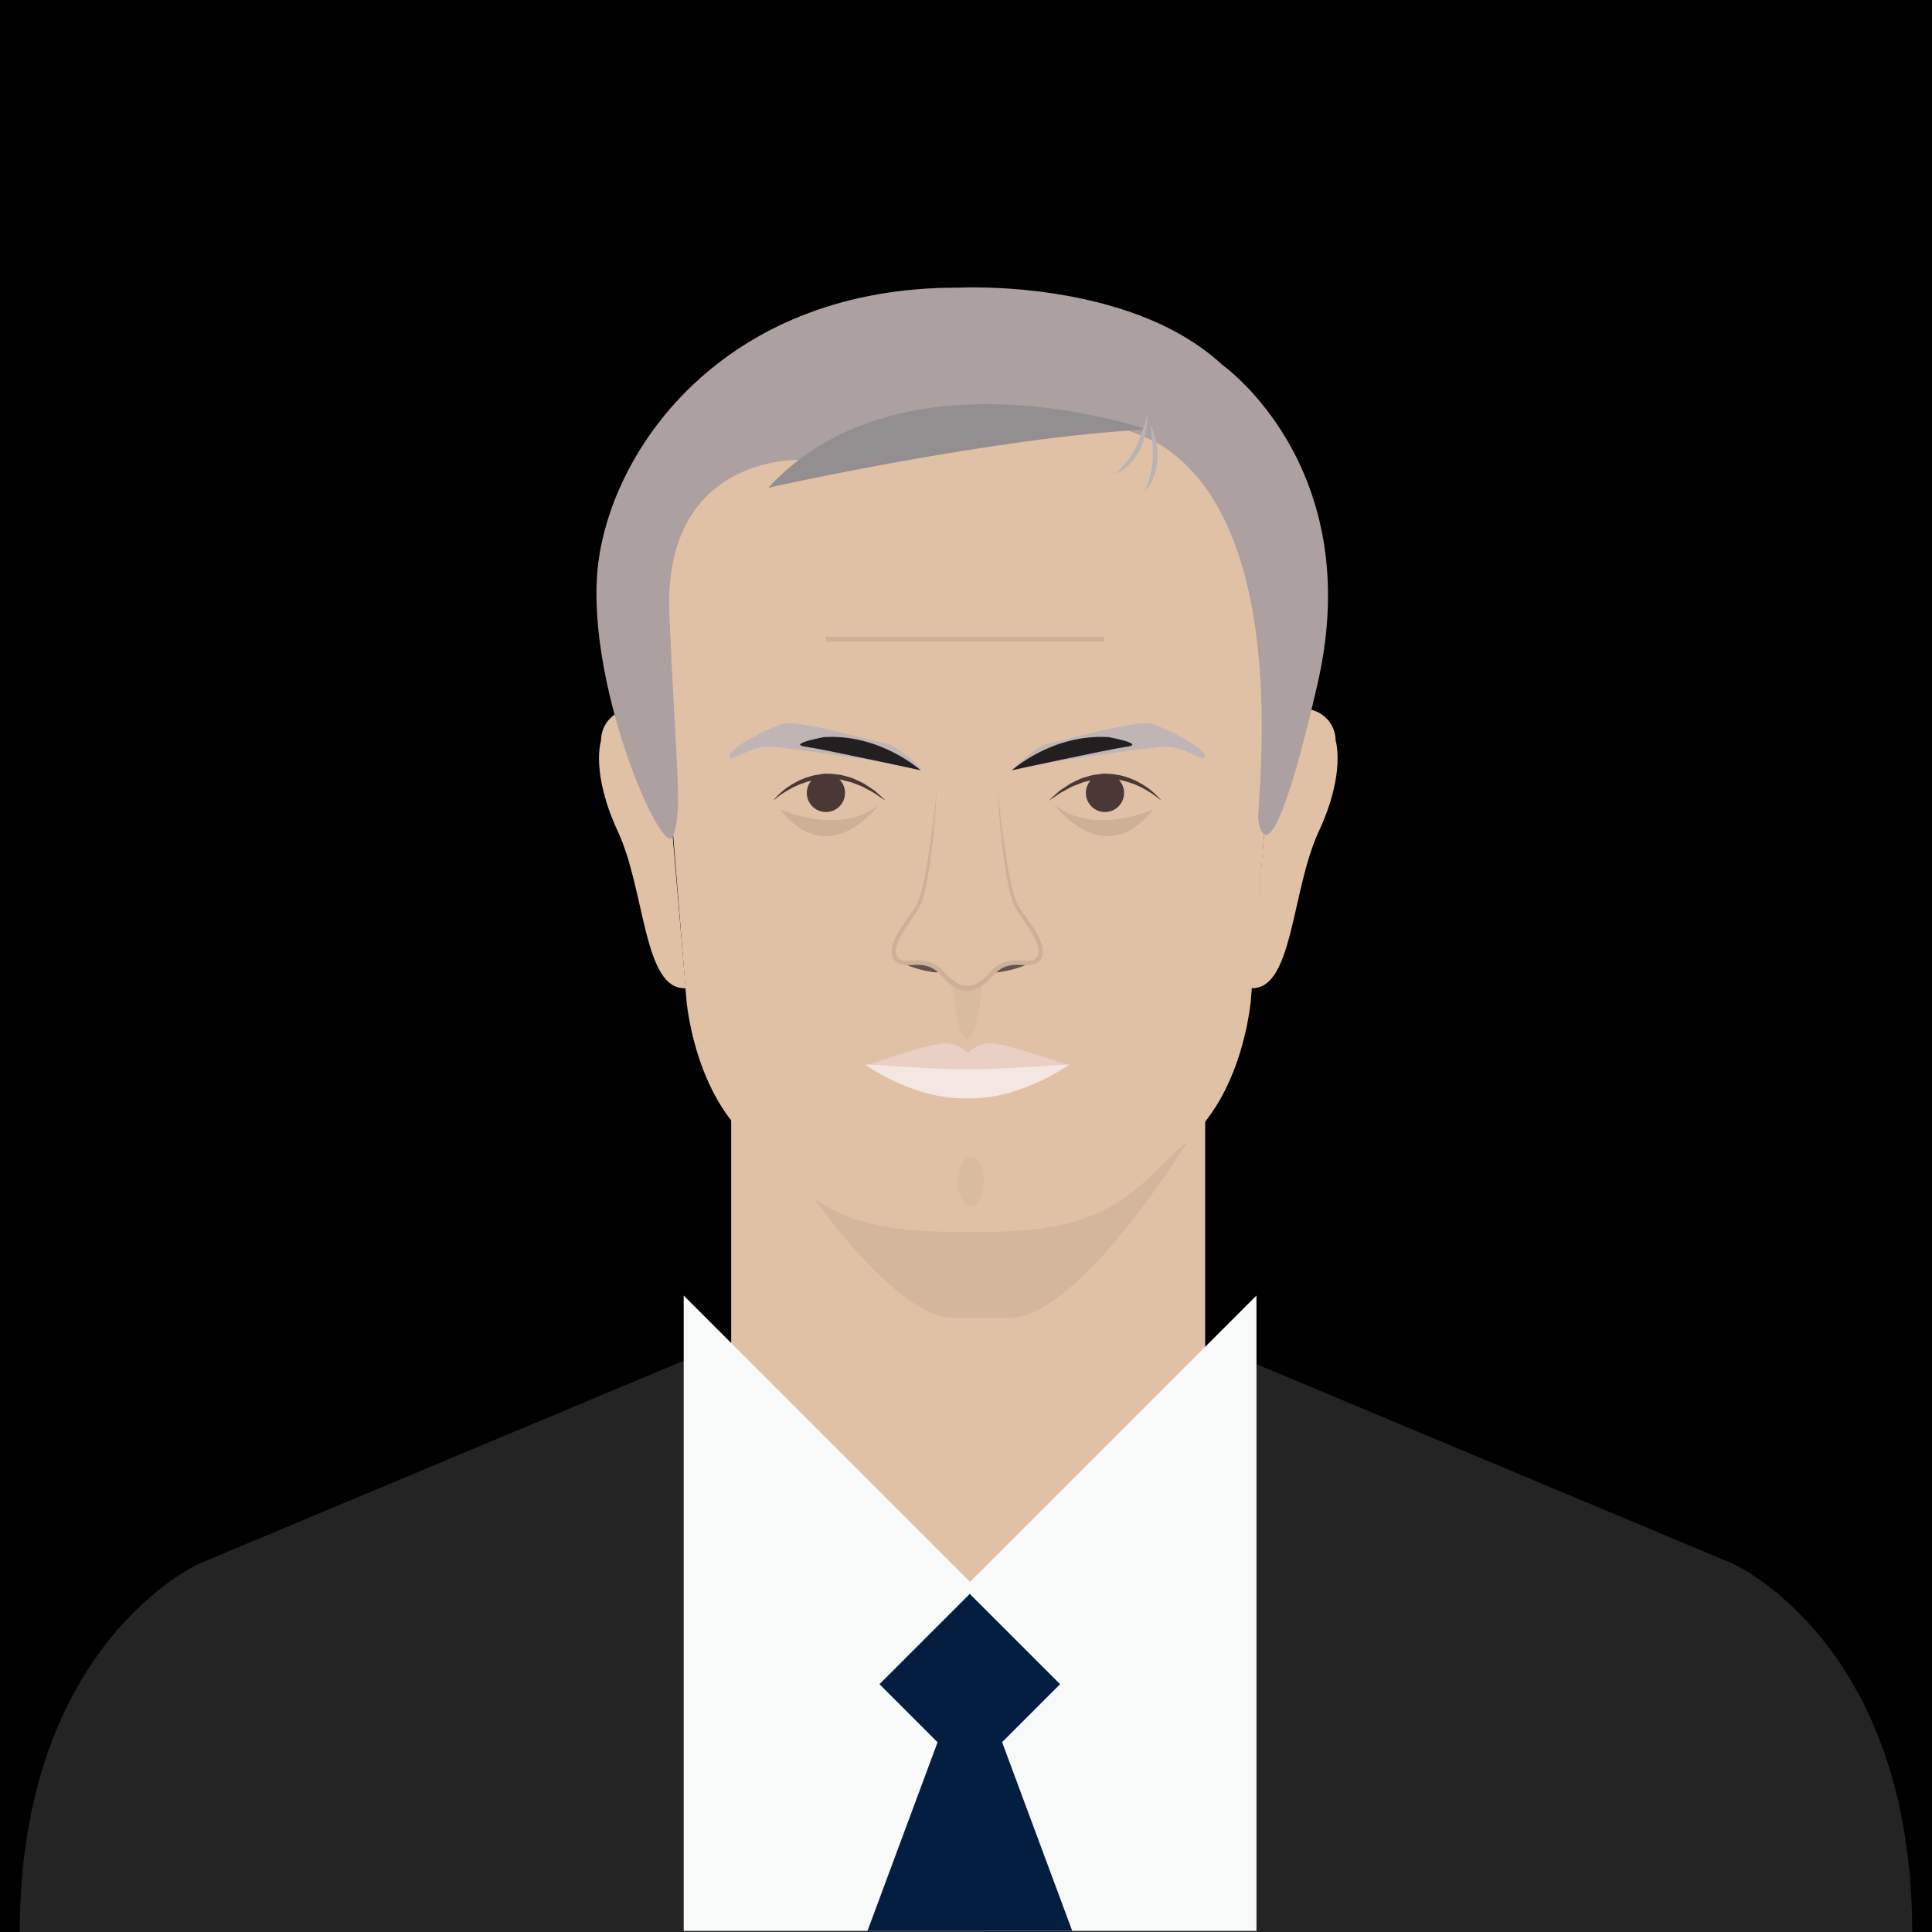
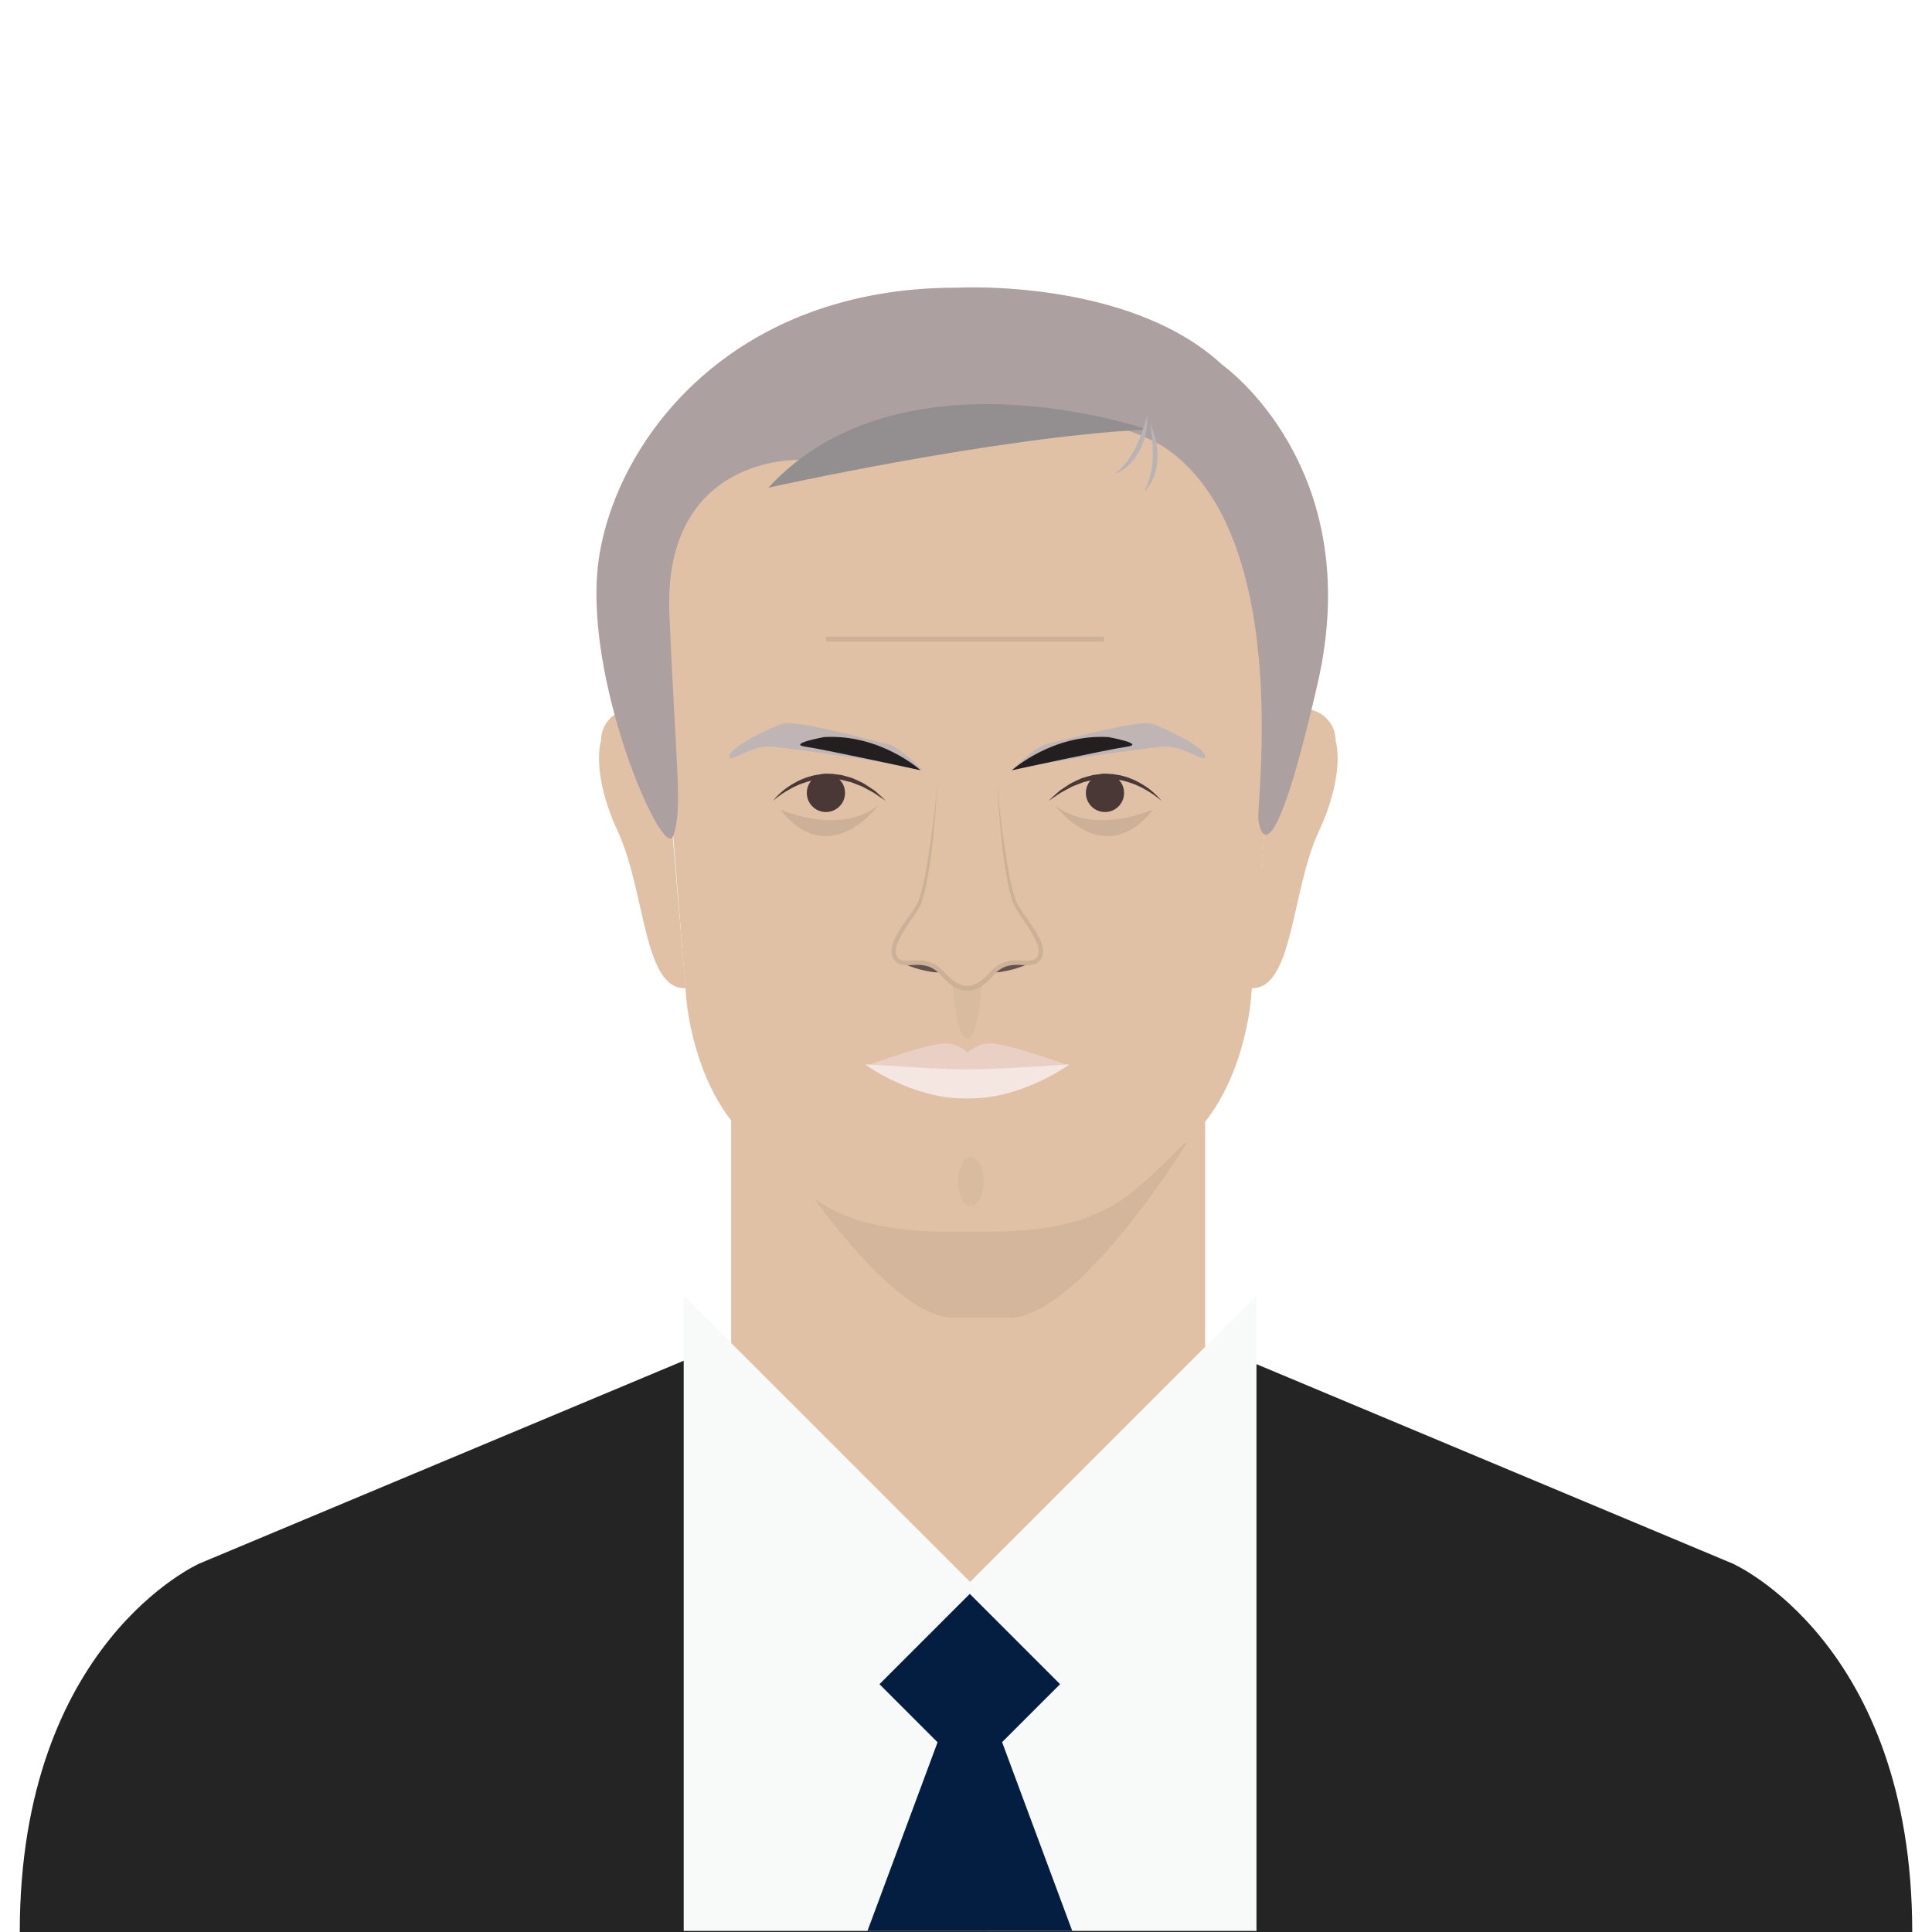
<svg xmlns="http://www.w3.org/2000/svg" version="1.1" id="Layer_1" x="0px" y="0px" width="396.85px" height="396.851px" viewBox="0 0 396.85 396.851" enable-background="new 0 0 396.85 396.851" xml:space="preserve">
  <defs>
    <clipPath id="circle-clip">
      <circle stroke="#000000" stroke-miterlimit="10" cx="200" cy="200" r="175" />
    </clipPath>
  </defs>
  <g>
-     <rect width="400" height="400" class="player-bg" />
+     <rect width="400" height="400" class="player-bg" fill="rgba(0,0,0,0)" />
    <g>
      <path fill="#242424" d="M198.334,326.049c52.613,0,52.119-49.037,52.119-49.037l105.408,44.142c0,0,36.928,16.228,36.928,75.697    H4.061c0-59.47,36.928-75.697,36.928-75.697l105.406-44.142c0,0-0.494,49.037,52.119,49.037" />
    </g>
    <g>
      <rect x="150.19" y="225.618" fill="#E0C1A6" width="97.364" height="121.98" />
    </g>
    <g>
      <path fill="#D4B69D" d="M243.783,234.747c0,0-22.027,35.944-36.521,35.944h-11.305c-14.494,0-36.523-35.944-36.523-35.944H243.783    z" />
    </g>
    <g>
      <path fill="#E0C1A6" d="M260.436,162.032l-3.477,43.15c0,0-1.305,18.261-12.609,28.696s-15.861,19.131-41.627,19.131h-7.506    c-25.766,0-30.322-8.695-41.627-19.131s-12.609-28.696-12.609-28.696l-3.479-43.15l-8.084-49.026l28.406-34.783l64.932-3.479    l37.68,25.436l5.424,38.335L260.436,162.032" />
    </g>
    <g>
      <path fill="#E0C1A6" d="M261.307,152.137c0-3.602,2.918-6.521,6.521-6.521c3.602,0,6.521,2.92,6.521,6.521    c0,0,2.174,6.522-3.479,18.697c-5.652,12.174-5.217,32.58-13.912,32.146" />
    </g>
    <g>
      <path fill="#E0C1A6" d="M136.496,152.137c0-3.602-2.92-6.521-6.521-6.521c-3.604,0-6.521,2.92-6.521,6.521    c0,0-2.176,6.522,3.477,18.697c5.652,12.174,5.219,32.58,13.914,32.146" />
    </g>
    <g>
      <path fill="#ACA0A0" d="M164.055,94.494c0,0-27.961-1.055-26.553,31.773c1.41,32.826,2.76,39.779,0.779,45.434    c-1.979,5.654-18.936-32.825-15.24-57.174c3.68-24.246,27.176-55.555,73.697-55.437c0,0,35.219-1.956,54.35,15.87    c0,0,29.783,20.87,19.566,65.438c-10.244,44.68-12.174,28.044-12.174,28.044c-0.576-2.24,7.379-58.046-18.914-76.307    c0,0-6.305-4.349-15.652-5.435C214.564,85.613,164.055,94.494,164.055,94.494z" />
    </g>
    <g>
      <path fill="#938F90" d="M235.652,88.223c0,0-50.652-17.609-77.828,11.957C157.824,100.18,204.564,89.744,235.652,88.223z" />
    </g>
    <g>
      <path fill="#D9BBA0" d="M195.434,199.676c0,0,0.727,13.623,3.262,13.623s3.221-13.623,3.221-13.623H195.434z" />
    </g>
    <g>
      <path fill="#E0C1A6" d="M160.031,166.234c0,0,9.174,7.371,20.805,0.981C180.836,167.216,168.059,182.289,160.031,166.234z" />
    </g>
    <g>
      <path fill="#E0C1A6" d="M236.49,166.234c0,0-9.174,7.371-20.805,0.981C215.686,167.216,228.463,182.289,236.49,166.234z" />
    </g>
    <g>
      <path fill="#E0C1A6" d="M191.305,160.615c0,0,4.418-12.535,4.129-18.332" />
    </g>
    <g>
      <path fill="#E0C1A6" d="M205.012,160.615c0,0-4.418-12.535-4.129-18.332" />
    </g>
    <g>
      <path fill="#F4E6E1" d="M177.695,218.661c0,0,9.566,6.957,20.219,6.957h1.521c10.652,0,20.219-6.957,20.219-6.957" />
    </g>
    <g>
      <path fill="#E9CFC4" d="M199.002,216.487c0,0-1.74-2.174-5.002-2.174c-3.26,0-15.434,4.348-15.434,4.348    c20.365,1.315,20.068,1.315,40.436,0c0,0-12.174-4.348-15.436-4.348s-5,2.174-5,2.174" />
    </g>
    <g>
      <path fill="#B9B3B4" d="M235.652,85.179c0,0,0.111,0.914-0.049,2.278c-0.084,0.679-0.211,1.474-0.451,2.301    c-0.217,0.835-0.561,1.694-0.951,2.533c-0.229,0.403-0.422,0.825-0.682,1.203c-0.248,0.385-0.496,0.76-0.785,1.088    c-0.275,0.339-0.545,0.662-0.848,0.925c-0.297,0.27-0.555,0.543-0.852,0.73c-0.281,0.204-0.545,0.381-0.777,0.535    c-0.246,0.138-0.471,0.236-0.65,0.324c-0.363,0.163-0.57,0.257-0.57,0.257s0.168-0.154,0.461-0.423    c0.146-0.128,0.324-0.284,0.527-0.463c0.186-0.2,0.393-0.424,0.625-0.656c0.24-0.222,0.438-0.527,0.684-0.808    c0.25-0.277,0.457-0.618,0.695-0.947c0.25-0.32,0.434-0.705,0.664-1.062c0.234-0.357,0.404-0.764,0.611-1.145    c0.193-0.391,0.375-0.788,0.545-1.183c0.146-0.405,0.34-0.786,0.467-1.179c0.297-0.771,0.521-1.511,0.727-2.147    C235.43,86.063,235.652,85.179,235.652,85.179z" />
    </g>
    <g>
      <path fill="#B9B3B4" d="M236.281,87.193c0,0,0.463,0.796,0.855,2.111c0.193,0.656,0.391,1.438,0.498,2.292    c0.131,0.853,0.156,1.777,0.129,2.702c-0.051,0.461-0.061,0.924-0.15,1.374c-0.076,0.452-0.154,0.894-0.289,1.311    c-0.119,0.42-0.238,0.823-0.414,1.185c-0.164,0.365-0.293,0.718-0.492,1.008c-0.178,0.299-0.35,0.565-0.502,0.799    c-0.17,0.224-0.34,0.403-0.469,0.555c-0.27,0.294-0.422,0.462-0.422,0.462s0.092-0.208,0.256-0.571    c0.084-0.176,0.186-0.389,0.301-0.634c0.092-0.257,0.193-0.544,0.312-0.85c0.135-0.299,0.195-0.657,0.311-1.012    c0.119-0.354,0.174-0.748,0.262-1.146c0.104-0.393,0.119-0.818,0.191-1.238c0.074-0.421,0.066-0.86,0.107-1.293    c0.021-0.435,0.031-0.871,0.031-1.302c-0.025-0.43,0.002-0.856-0.037-1.267c-0.033-0.824-0.119-1.594-0.182-2.26    C236.426,88.095,236.281,87.193,236.281,87.193z" />
    </g>
    <g>
      <path fill="none" stroke="#BBB8B9" stroke-miterlimit="10" d="M191.898,160.615" />
    </g>
    <g>
      <path fill="#645251" d="M185.361,197.789c0,0,2.32,1.307,6.232,1.887c3.914,0.58,0-3.479,0-3.479L185.361,197.789z" />
    </g>
    <g>
      <path fill="#645251" d="M211.596,197.789c0,0-2.318,1.307-6.232,1.887s0-3.479,0-3.479L211.596,197.789z" />
    </g>
    <g>
      <path fill="#E0C1A6" d="M204.854,161.485c0,0,1.521,21.088,4.131,25.001s6.088,8.044,4.348,10.436    c-1.738,2.391-5.928-1.297-9.783,3.261c-2.371,2.804-4.348,2.804-4.348,2.804h-1.053c0,0-1.977,0-4.348-2.804    c-3.855-4.558-8.045-0.87-9.783-3.261c-1.738-2.392,1.738-6.522,4.348-10.436s4.131-25.001,4.131-25.001" />
    </g>
    <g>
      <path fill="#E0C1A6" d="M183.881,235.254c0,0,0.412-0.309,1.178-0.798c0.775-0.469,1.889-1.138,3.301-1.802    c0.709-0.324,1.496-0.634,2.32-0.984c0.84-0.312,1.744-0.594,2.68-0.887c0.953-0.232,1.953-0.43,2.965-0.634    c1.045-0.102,2.051-0.167,3.17-0.247c1.029,0.082,2.057,0.144,3.07,0.243c1.023,0.202,2.039,0.402,2.996,0.636    c0.936,0.294,1.842,0.574,2.68,0.887c0.826,0.352,1.613,0.661,2.32,0.985c0.701,0.343,1.34,0.663,1.893,0.971    c0.543,0.321,1.018,0.601,1.408,0.831c0.766,0.489,1.18,0.799,1.18,0.799s-0.463-0.234-1.273-0.628    c-0.41-0.185-0.908-0.41-1.479-0.668c-0.58-0.234-1.234-0.498-1.947-0.786c-0.719-0.273-1.512-0.525-2.34-0.814    c-0.84-0.251-1.742-0.455-2.658-0.722c-0.924-0.199-1.883-0.329-2.85-0.527c-1.004-0.088-2.041-0.137-3.068-0.21    c-0.994,0.069-1.988,0.139-2.967,0.206c-0.979,0.195-1.953,0.33-2.883,0.529c-0.914,0.268-1.818,0.47-2.658,0.722    c-0.826,0.289-1.621,0.542-2.338,0.814c-0.715,0.289-1.369,0.553-1.947,0.787c-0.572,0.258-1.07,0.483-1.48,0.668    C184.344,235.018,183.881,235.254,183.881,235.254z" />
    </g>
    <g>
      <path fill="#E0C1A6" d="M177.695,197.965c0,0-0.186,0.262-0.492,0.728c-0.311,0.462-0.727,1.142-1.191,1.967    c-0.471,0.823-0.982,1.801-1.48,2.867c-0.492,1.069-0.99,2.223-1.393,3.409c-0.236,0.582-0.393,1.189-0.584,1.776    c-0.188,0.588-0.322,1.181-0.479,1.748c-0.156,0.568-0.244,1.132-0.369,1.659s-0.191,1.035-0.27,1.503    c-0.064,0.469-0.17,0.896-0.207,1.281c-0.045,0.385-0.082,0.721-0.113,0.997c-0.064,0.555-0.117,0.875-0.117,0.875    s-0.037-0.317-0.076-0.878c-0.02-0.281-0.041-0.622-0.066-1.014c-0.033-0.393-0.004-0.834,0.008-1.317    c0.016-0.484,0.02-1.012,0.104-1.561c0.078-0.549,0.109-1.14,0.246-1.73s0.219-1.218,0.41-1.826    c0.188-0.609,0.338-1.243,0.572-1.848c0.436-1.221,0.965-2.408,1.549-3.472c0.275-0.54,0.602-1.03,0.889-1.505    c0.311-0.461,0.598-0.9,0.898-1.28c0.572-0.781,1.139-1.362,1.52-1.774C177.445,198.167,177.695,197.965,177.695,197.965z" />
    </g>
    <g>
      <path fill="#E0C1A6" d="M218.826,197.965c0,0,0.25,0.202,0.645,0.605c0.379,0.412,0.945,0.993,1.518,1.774    c0.301,0.38,0.588,0.819,0.898,1.28c0.287,0.475,0.613,0.965,0.889,1.505c0.584,1.063,1.113,2.251,1.549,3.472    c0.236,0.604,0.385,1.238,0.572,1.848c0.191,0.608,0.273,1.235,0.41,1.826s0.17,1.182,0.246,1.73    c0.084,0.549,0.088,1.076,0.104,1.561c0.014,0.483,0.041,0.925,0.008,1.317c-0.025,0.392-0.047,0.732-0.064,1.014    c-0.041,0.561-0.078,0.878-0.078,0.878s-0.051-0.32-0.117-0.875c-0.031-0.276-0.068-0.612-0.111-0.997    c-0.039-0.385-0.145-0.812-0.207-1.281c-0.078-0.468-0.146-0.976-0.271-1.503s-0.211-1.091-0.369-1.659    c-0.156-0.567-0.291-1.16-0.477-1.748c-0.193-0.587-0.35-1.194-0.586-1.776c-0.402-1.187-0.898-2.34-1.391-3.409    c-0.5-1.066-1.01-2.044-1.482-2.867c-0.465-0.825-0.879-1.505-1.189-1.967C219.012,198.227,218.826,197.965,218.826,197.965z" />
    </g>
    <g>
      <ellipse fill="#D9BBA0" cx="199.427" cy="242.703" rx="2.657" ry="5.054" />
    </g>
    <g>
      <path fill="#CCB097" d="M204.854,161.485c0,0,0.18,1.677,0.492,4.609c0.332,2.93,0.83,7.118,1.684,12.09    c0.219,1.241,0.463,2.532,0.781,3.848c0.314,1.304,0.664,2.696,1.297,3.898c0.695,1.199,1.65,2.39,2.496,3.653    c0.859,1.264,1.742,2.582,2.309,4.156c0.266,0.779,0.457,1.689,0.178,2.609c-0.051,0.234-0.168,0.441-0.291,0.647l-0.09,0.154    c-0.023,0.031,0.021-0.015-0.059,0.079l-0.025,0.028l-0.051,0.056l-0.205,0.222c-0.139,0.146-0.424,0.321-0.639,0.44    c-0.225,0.071-0.457,0.19-0.684,0.208c-0.914,0.159-1.744,0.045-2.551,0.024c-0.805-0.032-1.59-0.008-2.338,0.167    c-0.756,0.156-1.438,0.532-2.059,0.989c-0.309,0.238-0.605,0.49-0.865,0.793l-0.859,0.916c-0.553,0.618-1.309,1.223-2.055,1.682    c-0.395,0.221-0.805,0.421-1.252,0.563c-0.23,0.062-0.455,0.126-0.713,0.154c-0.309,0.021-0.447,0.007-0.68,0.013    c-0.225-0.003-0.395,0.008-0.66-0.01c-0.283-0.029-0.506-0.096-0.734-0.156c-0.447-0.143-0.857-0.342-1.252-0.563    c-0.762-0.476-1.467-1.029-2.051-1.678l-0.861-0.919c-0.145-0.147-0.287-0.314-0.434-0.445l-0.439-0.354    c-0.609-0.447-1.301-0.83-2.053-0.984c-0.748-0.176-1.533-0.199-2.338-0.167c-0.807,0.021-1.637,0.134-2.551-0.024    c-0.227-0.018-0.459-0.137-0.684-0.208c-0.209-0.124-0.441-0.243-0.613-0.416l-0.25-0.27c-0.049-0.063-0.064-0.05-0.139-0.178    l-0.074-0.131c-0.1-0.171-0.203-0.338-0.275-0.608c-0.295-0.971-0.092-1.845,0.17-2.635c0.568-1.574,1.447-2.894,2.307-4.158    c0.844-1.259,1.807-2.461,2.494-3.646c0.178-0.32,0.342-0.639,0.436-0.958c0.111-0.323,0.242-0.624,0.336-0.959    c0.184-0.671,0.391-1.322,0.529-1.987c0.316-1.314,0.562-2.605,0.779-3.847c0.855-4.972,1.354-9.16,1.686-12.09    c0.312-2.933,0.492-4.609,0.492-4.609s-0.074,1.685-0.299,4.628c-0.252,2.939-0.553,7.15-1.322,12.163    c-0.195,1.253-0.414,2.557-0.709,3.898c-0.125,0.674-0.324,1.35-0.498,2.04c-0.225,0.677-0.434,1.452-0.785,2.064    c-0.742,1.33-1.637,2.477-2.457,3.761c-0.814,1.264-1.678,2.563-2.168,3.978c-0.24,0.688-0.348,1.466-0.164,2.044    c0.012,0.127,0.113,0.307,0.221,0.483l0.074,0.131c-0.029-0.037,0.041,0.039,0.055,0.053l0.162,0.174    c0.111,0.114,0.258,0.174,0.387,0.262c0.164,0.038,0.295,0.128,0.48,0.138c1.412,0.202,3.189-0.266,4.932,0.167    c0.883,0.18,1.693,0.609,2.424,1.143l0.535,0.435c0.166,0.147,0.297,0.301,0.445,0.451l0.865,0.911    c0.543,0.598,1.184,1.084,1.848,1.496c0.342,0.188,0.689,0.354,1.049,0.467c0.18,0.045,0.363,0.094,0.5,0.109    c0.154,0.014,0.406,0.002,0.605,0.006c0.463,0.014,0.723,0.006,1.104-0.114c0.359-0.112,0.707-0.279,1.051-0.466    c0.68-0.43,1.268-0.865,1.842-1.493l0.869-0.914c0.291-0.333,0.631-0.62,0.988-0.892c0.717-0.524,1.537-0.96,2.416-1.138    c1.742-0.433,3.52,0.035,4.932-0.167c0.186-0.01,0.316-0.1,0.48-0.139c0.125-0.092,0.219-0.097,0.361-0.236l0.207-0.222    l0.053-0.055l0.025-0.028c-0.061,0.076-0.008,0.006-0.018,0.016l0.059-0.107c0.084-0.141,0.172-0.28,0.203-0.444    c0.201-0.628,0.082-1.37-0.156-2.069c-0.49-1.414-1.35-2.715-2.166-3.979c-0.818-1.28-1.719-2.438-2.453-3.754    c-0.688-1.383-0.986-2.77-1.287-4.11c-0.295-1.342-0.514-2.646-0.709-3.898c-0.77-5.014-1.072-9.224-1.322-12.163    C204.93,163.17,204.854,161.485,204.854,161.485z" />
    </g>
    <g>
      <path fill="#4A3836" d="M158.783,164.495c0,0,0.232-0.336,0.734-0.847c0.24-0.267,0.568-0.549,0.93-0.896    c0.389-0.31,0.801-0.708,1.324-1.034c0.258-0.172,0.525-0.352,0.801-0.537c0.291-0.164,0.592-0.335,0.9-0.51    c0.617-0.353,1.318-0.643,2.045-0.921c0.75-0.216,1.512-0.508,2.336-0.596c0.408-0.054,0.814-0.161,1.232-0.169l1.256-0.037    c0.42-0.029,0.834,0.033,1.248,0.088c0.414,0.052,0.826,0.104,1.236,0.156c0.801,0.183,1.57,0.44,2.318,0.654    c0.713,0.314,1.391,0.645,2.029,0.951c0.625,0.334,1.164,0.741,1.684,1.066c0.256,0.17,0.502,0.333,0.736,0.488    c0.227,0.163,0.412,0.358,0.602,0.52c0.371,0.332,0.693,0.623,0.959,0.861c0.527,0.479,0.816,0.761,0.816,0.761    s-0.34-0.222-0.938-0.609c-0.293-0.197-0.648-0.437-1.057-0.711c-0.393-0.294-0.885-0.549-1.414-0.831    c-0.535-0.272-1.084-0.623-1.711-0.891c-0.641-0.242-1.312-0.49-1.996-0.773c-0.715-0.174-1.453-0.354-2.205-0.537    c-0.383-0.042-0.77-0.085-1.156-0.128c-0.387-0.047-0.773-0.1-1.166-0.065l-1.17,0.016c-0.389,0-0.77,0.1-1.152,0.143    c-0.77,0.075-1.498,0.3-2.213,0.479c-0.693,0.245-1.385,0.45-2.002,0.738c-0.311,0.143-0.611,0.281-0.904,0.416    c-0.281,0.156-0.553,0.307-0.814,0.452c-0.529,0.282-0.975,0.605-1.398,0.854c-0.395,0.286-0.758,0.52-1.027,0.746    C159.082,164.219,158.783,164.495,158.783,164.495z" />
    </g>
    <g>
      <path fill="#BFB5B4" d="M189.508,158.225c0,0-4.637-4.928-7.537-5.508c-2.898-0.58-18.262-4.928-21.16-4.058    s-11.014,4.941-11.014,6.674s4.348-2.44,8.986-1.948C163.42,153.877,184.871,156.775,189.508,158.225z" />
    </g>
    <g>
      <path fill="none" stroke="#BBB8B9" stroke-miterlimit="10" d="M205.451,160.615" />
    </g>
    <g>
      <path fill="#4A3836" d="M238.568,164.495c0,0-0.301-0.276-0.865-0.703c-0.27-0.227-0.631-0.46-1.027-0.746    c-0.424-0.248-0.869-0.571-1.398-0.854c-0.262-0.146-0.533-0.296-0.814-0.452c-0.293-0.135-0.594-0.273-0.904-0.416    c-0.617-0.288-1.309-0.493-2-0.738c-0.717-0.179-1.445-0.403-2.215-0.479c-0.381-0.043-0.762-0.143-1.152-0.143l-1.17-0.016    c-0.391-0.034-0.779,0.019-1.166,0.065c-0.387,0.043-0.773,0.086-1.156,0.128c-0.75,0.184-1.49,0.363-2.205,0.537    c-0.684,0.282-1.355,0.531-1.994,0.773c-0.627,0.268-1.178,0.618-1.711,0.891c-0.531,0.282-1.021,0.537-1.416,0.831    c-0.406,0.274-0.762,0.514-1.055,0.711c-0.598,0.388-0.939,0.609-0.939,0.609s0.289-0.282,0.816-0.761    c0.268-0.238,0.59-0.529,0.961-0.861c0.189-0.161,0.375-0.356,0.602-0.52c0.232-0.155,0.479-0.318,0.734-0.488    c0.521-0.325,1.059-0.732,1.684-1.066c0.639-0.307,1.316-0.637,2.029-0.951c0.748-0.214,1.52-0.472,2.32-0.654    c0.408-0.052,0.82-0.104,1.234-0.156c0.414-0.056,0.83-0.117,1.25-0.088l1.256,0.037c0.418,0.008,0.824,0.115,1.23,0.169    c0.824,0.088,1.588,0.38,2.336,0.596c0.729,0.278,1.428,0.568,2.045,0.921c0.309,0.175,0.609,0.346,0.9,0.51    c0.277,0.186,0.545,0.365,0.801,0.537c0.525,0.326,0.936,0.725,1.324,1.034c0.361,0.347,0.689,0.63,0.932,0.896    C238.334,164.159,238.568,164.495,238.568,164.495z" />
    </g>
    <g>
      <path fill="#BFB5B4" d="M207.842,158.225c0,0,4.639-4.928,7.537-5.508s18.262-4.928,21.16-4.058s11.016,4.941,11.016,6.674    s-4.35-2.44-8.986-1.948C233.93,153.877,212.48,156.775,207.842,158.225z" />
    </g>
    <g>
      <path fill="#231F20" d="M207.842,158.225c0,0,8.262-7.508,19.855-6.82c0,0,7.725,1.418,3.768,1.98    C227.51,153.947,207.842,158.225,207.842,158.225z" />
    </g>
    <g>
      <path fill="#231F20" d="M189.113,158.225c0,0-8.262-7.508-19.855-6.82c0,0-7.725,1.418-3.768,1.98    C169.445,153.947,189.113,158.225,189.113,158.225z" />
    </g>
    <g>
      <path fill="#CCB097" d="M160.232,166.234c0,0,12.174,5.613,20.289-0.908C180.521,165.326,170.377,179.172,160.232,166.234z" />
    </g>
    <g>
      <path fill="#CCB097" d="M236.9,166.234c0,0-12.174,5.613-20.289-0.908C216.611,165.326,226.756,179.172,236.9,166.234z" />
    </g>
    <g>
      <rect x="169.652" y="130.783" fill="#CCB097" width="57.104" height="1" />
    </g>
    <g>
      <circle fill="#4A3836" cx="226.974" cy="162.875" r="3.926" />
    </g>
    <g>
      <circle fill="#4A3836" cx="169.652" cy="162.875" r="3.926" />
    </g>
    <g>
      <polygon fill="#F8F9F9" points="199.264,324.939 140.439,266.114 140.439,396.625 197.59,396.625 200.936,396.625 258.09,396.625     258.09,266.114   " />
    </g>
    <g>
      <rect x="186.102" y="332.838" transform="matrix(0.7071 0.7071 -0.7071 0.7071 302.9567 -39.5465)" fill="#041E41" width="26.233" height="26.233" />
    </g>
    <g>
      <polyline fill="#041E41" points="178.188,396.625 199.217,340.025 220.246,396.622   " />
    </g>
  </g>
</svg>
